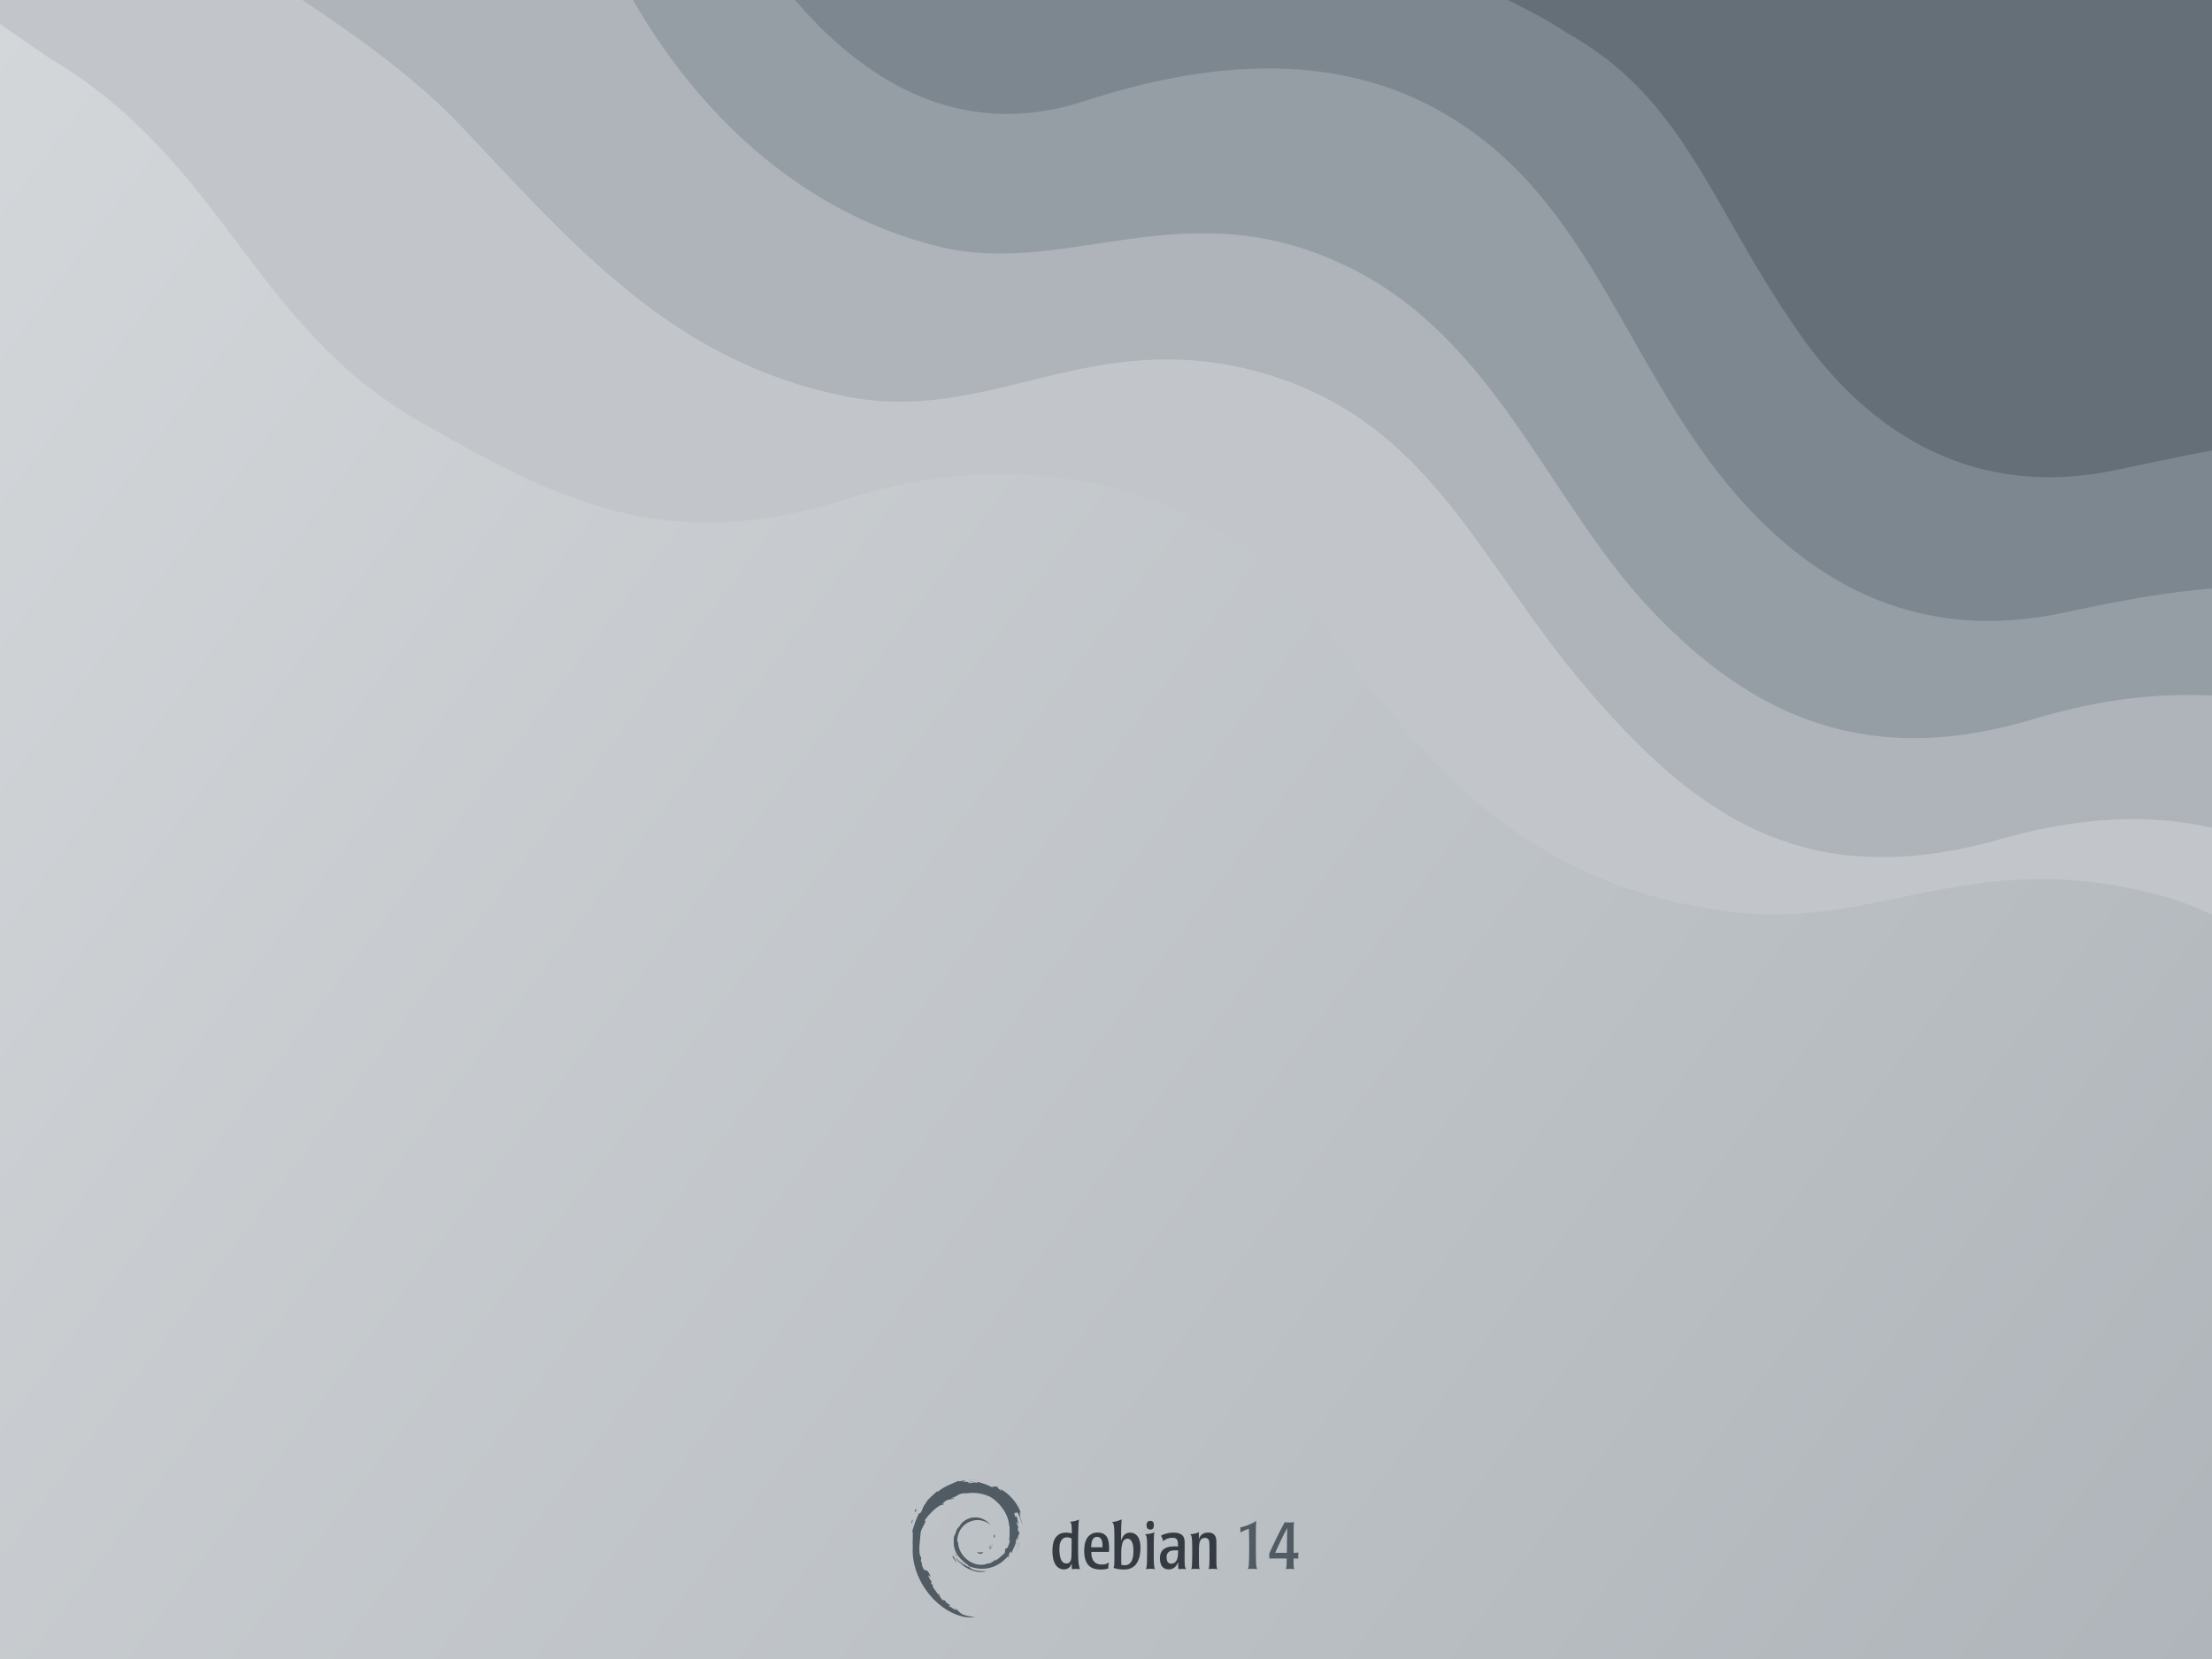
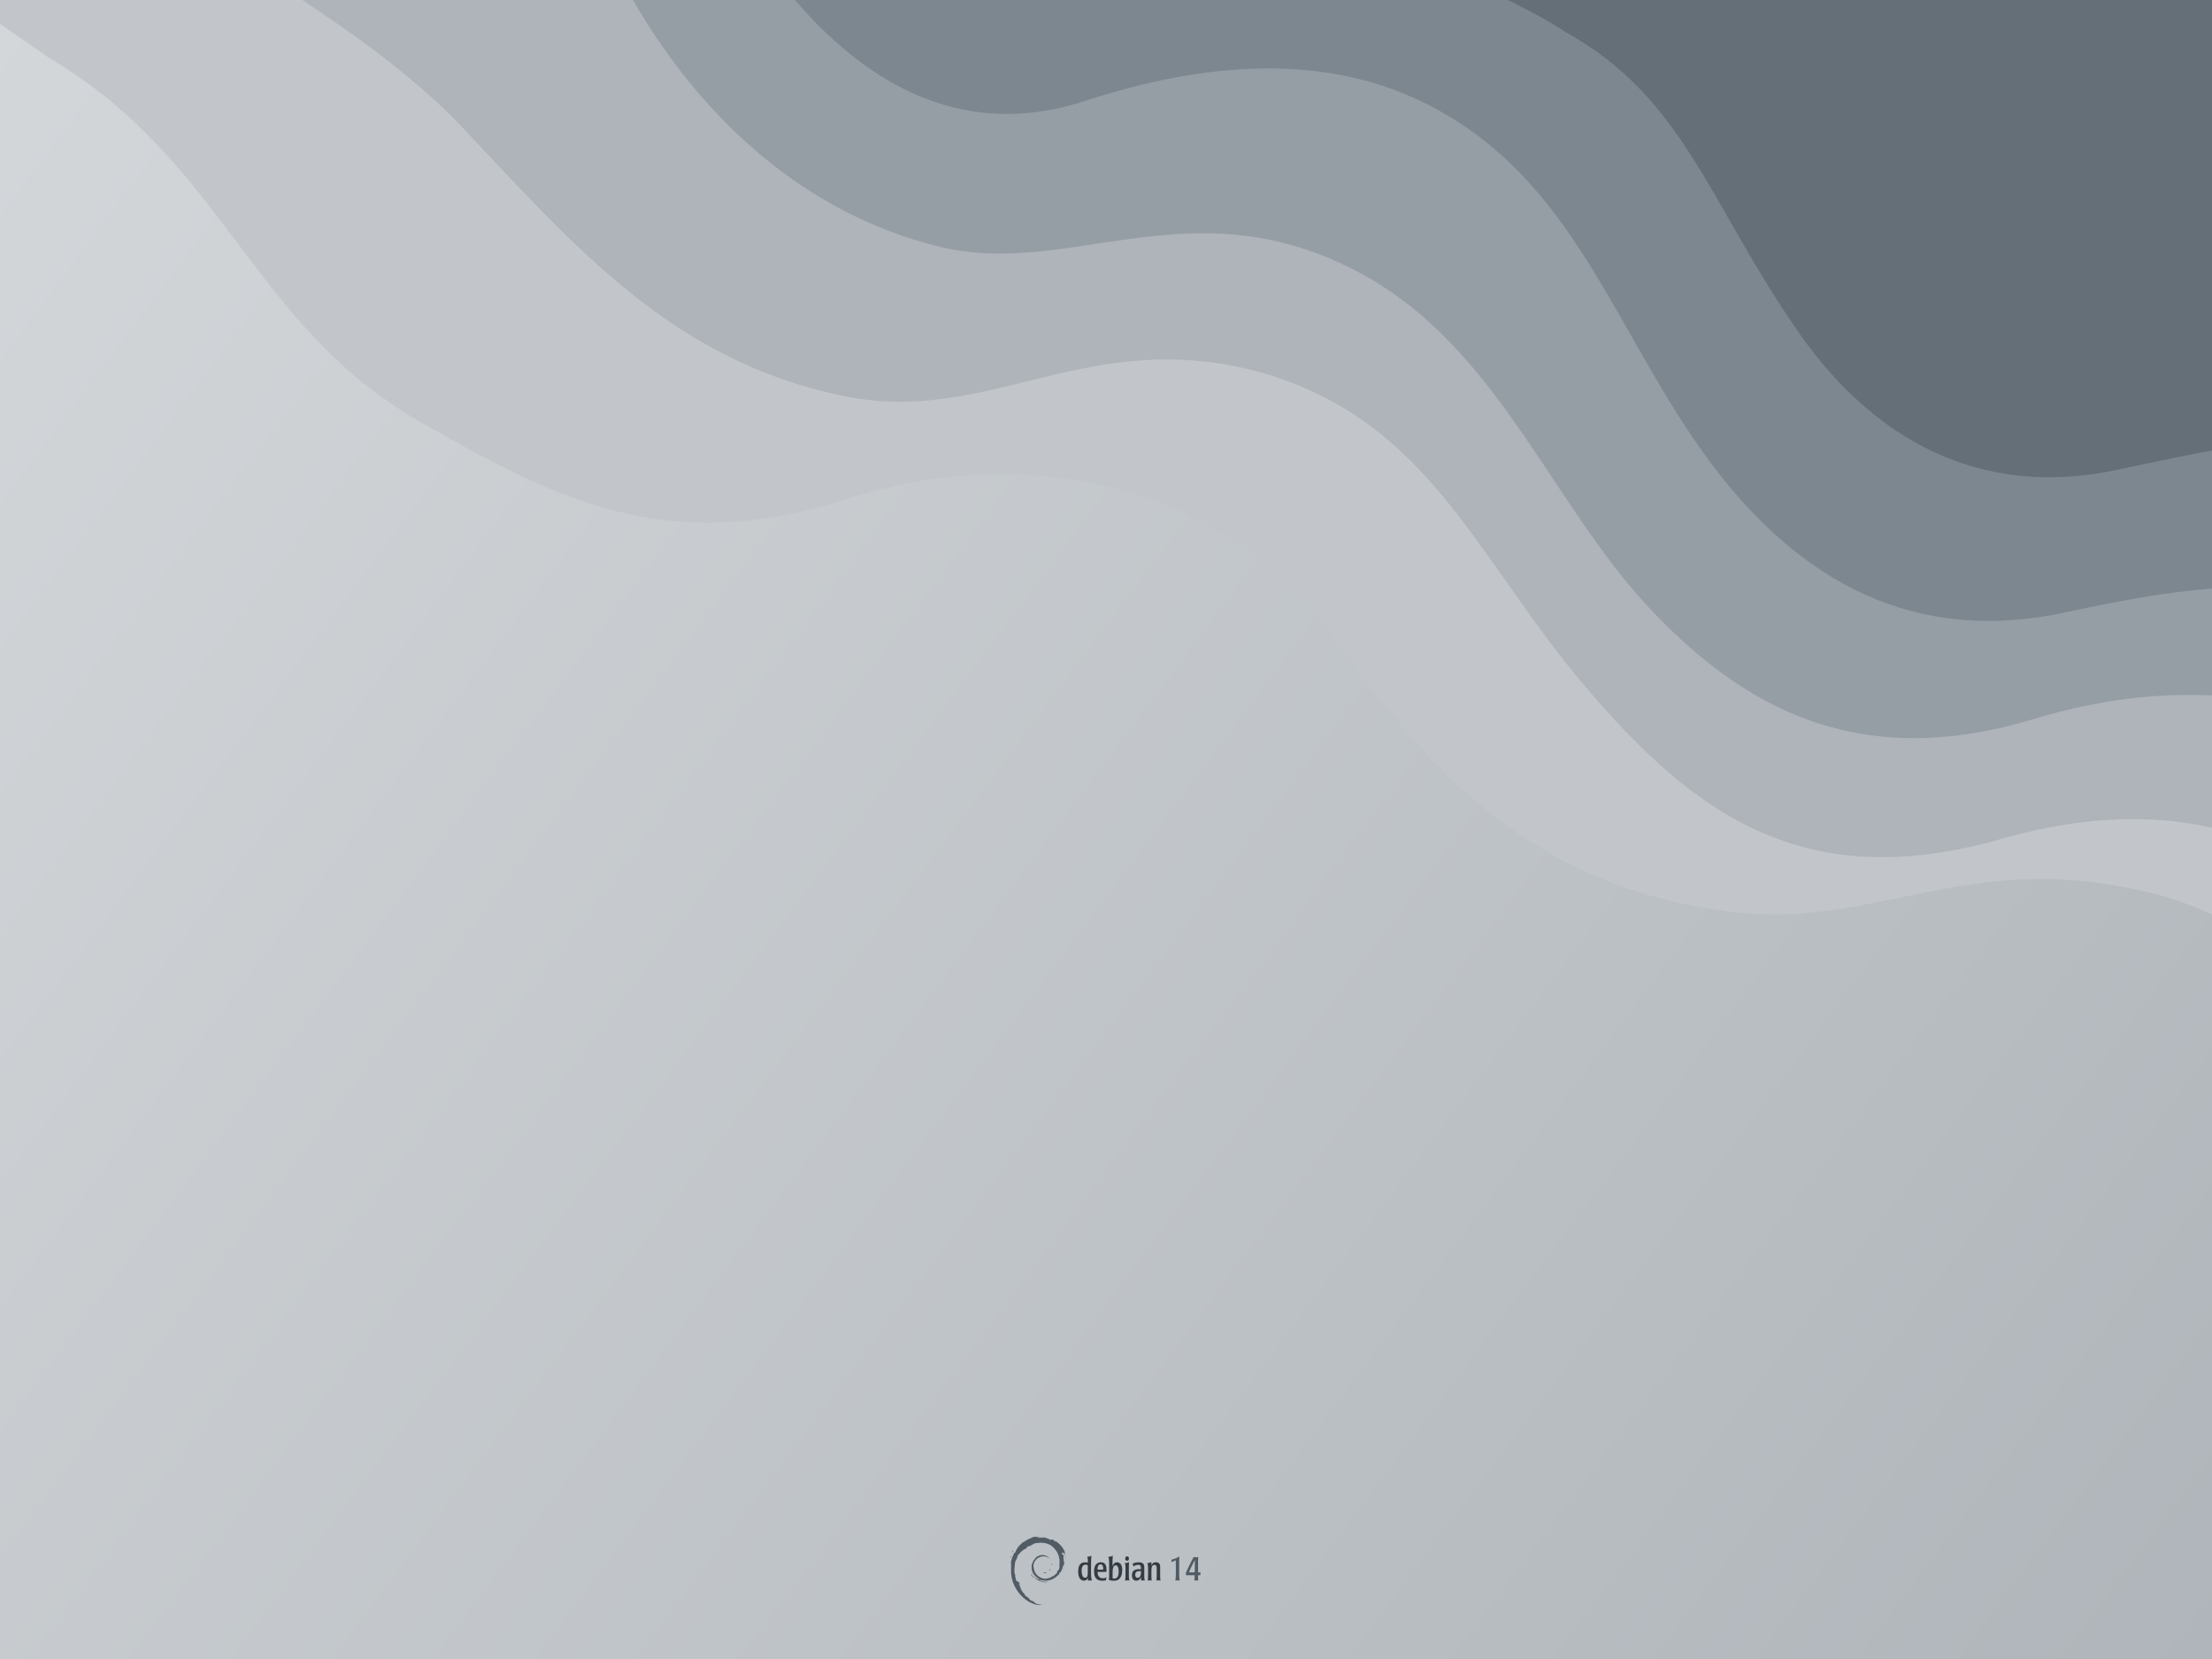
<svg xmlns="http://www.w3.org/2000/svg" width="1600" height="1200" viewBox="0 0 1600 1200" fill="none">
  <defs>
    <linearGradient id="gradient_1" gradientUnits="userSpaceOnUse" x1="0" y1="0" x2="1600" y2="1200">
      <stop offset="0" stop-color="#D4D7DA" />
      <stop offset="1" stop-color="#AFB5BA" />
    </linearGradient>
    <clipPath id="clip_path_2">
      <rect width="1600" height="1200" />
    </clipPath>
  </defs>
  <g clip-path="url(#clip_path_2)">
    <rect width="1600" height="1200" fill="url(#gradient_1)" fill-rule="evenodd" />
    <g transform="translate(-25 -0)">
      <g transform="matrix(-1 0 -0 -1 1800 895.313)">
        <path d="M0 0C75 107.813 89.062 220.313 225 250.781C356.25 281.25 421.875 220.313 529.688 236.719C679.688 257.813 750 351.563 815.625 440.625C890.625 543.75 1031.25 576.563 1162.5 534.375C1293.75 492.188 1373.44 534.375 1471.88 590.625C1593.75 660.938 1612.5 778.125 1739.06 853.125C1739.06 853.125 1800 895.313 1800 895.313C1800 895.313 0 895.313 0 895.313C0 895.313 0 0 0 0Z" fill="#C2C6CA" />
        <path d="M0 0C107.813 75 187.5 121.875 328.125 82.031C468.75 42.188 548.438 98.438 628.125 192.188C707.813 285.937 740.625 384.375 862.5 419.531C989.063 454.688 1059.38 379.688 1167.19 403.125C1289.06 428.906 1359.38 510.938 1439.06 595.312C1471.88 630.469 1514.06 660.937 1556.25 689.062C1556.25 689.062 0 689.062 0 689.062C0 689.062 0 0 0 0Z" fill="#AEB4B9" transform="translate(0 206.25)" />
        <path d="M0 0C103.125 51.562 196.875 65.625 304.688 32.812C421.875 -2.344 506.25 32.812 581.25 112.5C656.25 192.188 693.75 309.375 801.563 360.938C918.75 417.188 1003.13 351.563 1096.88 375C1190.63 398.438 1265.63 464.063 1317.19 553.125C1317.19 553.125 0 553.125 0 553.125C0 553.125 0 0 0 0Z" fill="#969EA5" transform="translate(0 342.188)" />
        <path d="M0 0C112.5 37.5 182.813 28.125 281.25 7.031C389.063 -16.406 473.438 28.125 539.063 117.188C604.688 206.25 632.813 309.375 726.563 365.625C810.938 417.188 909.375 403.125 989.063 377.344C1073.44 349.219 1143.75 384.375 1200 450C1200 450 0 450 0 450C0 450 0 0 0 0Z" fill="#7D878F" transform="translate(0 445.313)" />
        <path d="M0 12.407C98.438 40.532 164.063 21.782 243.75 5.375C342.188 -15.718 421.875 26.469 478.125 110.844C539.063 199.907 557.813 274.907 642.188 321.782C656.25 331.157 670.313 338.188 684.375 345.219C684.375 345.219 0 345.219 0 345.219C0 345.219 0 12.407 0 12.407Z" fill="#646F78" transform="translate(0 550.093)" />
      </g>
    </g>
-     <g transform="translate(659.341 1070)">
-       <g transform="translate(100.318 21.5)">
-         <path d="M1.584 30.144Q1.584 28.08 1.944 25.776Q2.304 23.472 3.36 21.528Q4.416 19.584 6.384 18.336Q8.352 17.088 11.568 17.088Q13.056 17.088 13.992 17.28Q14.928 17.472 15.6 17.712Q15.6 15.36 15.576 13.92Q15.552 12.48 15.432 11.616Q15.312 10.752 15.048 10.272Q14.784 9.792 14.304 9.264Q16.752 9.024 18.12 8.64Q19.488 8.256 20.784 7.632Q20.544 9.024 20.424 11.832Q20.304 14.64 20.232 18Q20.16 21.36 20.16 24.816Q20.16 28.272 20.16 31.008Q20.16 36.624 20.544 39.48Q20.928 42.336 21.504 43.488Q21.168 43.44 20.88 43.416C20.688 43.4 20.496 43.392 20.304 43.392Q20.016 43.344 19.68 43.344Q19.344 43.344 18.96 43.344Q17.856 43.344 17.088 43.392Q16.32 43.44 15.648 43.488L15.552 39.216Q14.928 41.376 13.512 42.528Q12.096 43.68 9.84 43.68Q9.552 43.68 8.856 43.608Q8.16 43.536 7.248 43.176Q6.336 42.816 5.328 42Q4.32 41.184 3.48 39.672Q2.64 38.16 2.112 35.856Q1.584 33.552 1.584 30.144ZM15.456 21.36Q14.928 21.072 14.184 20.784Q13.44 20.496 12.192 20.496Q10.176 20.496 9.048 21.528Q7.92 22.56 7.368 24Q6.816 25.44 6.72 26.904Q6.624 28.368 6.624 29.232Q6.624 29.76 6.672 30.912Q6.72 32.064 6.96 33.552Q7.056 34.224 7.32 35.208Q7.584 36.192 8.088 37.128Q8.592 38.064 9.456 38.736Q10.32 39.408 11.664 39.408Q12.96 39.408 13.68 38.832Q14.4 38.256 14.76 37.44Q15.12 36.624 15.216 35.76Q15.312 34.896 15.36 34.272Q15.36 33.792 15.384 32.856Q15.408 31.92 15.432 30.84Q15.456 29.76 15.456 28.632Q15.456 27.504 15.456 26.592Q15.456 25.68 15.48 25.08Q15.504 24.48 15.504 24.48L15.456 21.36ZM42.48 31.008L29.712 31.008Q29.712 31.584 29.76 32.496Q29.808 33.408 30.024 34.44Q30.24 35.472 30.696 36.48Q31.152 37.488 31.992 38.328Q32.832 39.168 34.128 39.672Q35.424 40.176 37.296 40.176Q39.456 40.176 40.584 39.696Q41.712 39.216 42.48 38.736Q42.24 39.84 42.096 40.8Q41.952 41.76 42 43.056Q41.328 43.248 40.032 43.512Q38.736 43.776 36.288 43.776Q33.552 43.776 31.368 43.032Q29.184 42.288 27.672 40.656Q26.16 39.024 25.368 36.432Q24.576 33.84 24.576 30.192Q24.576 29.616 24.624 28.416Q24.672 27.216 24.936 25.752Q25.2 24.288 25.8 22.752Q26.4 21.216 27.48 19.944Q28.56 18.672 30.24 17.856Q31.92 17.04 34.368 17.04Q37.008 17.04 38.64 18Q40.272 18.96 41.136 20.52Q42 22.08 42.288 24.072Q42.576 26.064 42.576 28.176L42.48 31.008ZM37.824 27.696Q37.872 26.4 37.776 25.08Q37.68 23.76 37.296 22.656Q36.912 21.552 36.096 20.856Q35.28 20.16 33.888 20.16Q32.592 20.16 31.776 20.784Q30.96 21.408 30.48 22.44Q30 23.472 29.808 24.84Q29.616 26.208 29.616 27.696L37.824 27.696ZM46.416 23.664Q46.416 19.776 46.392 17.184Q46.368 14.592 46.176 12.96Q45.984 11.328 45.624 10.512Q45.264 9.696 44.544 9.408Q45.312 9.36 46.08 9.24Q46.848 9.12 47.688 8.928Q48.528 8.736 49.512 8.4Q50.496 8.064 51.648 7.536Q51.504 9.168 51.408 11.424Q51.312 13.68 51.288 15.936Q51.264 18.192 51.24 20.088Q51.216 21.984 51.216 22.896Q51.504 22.176 51.912 21.168Q52.32 20.16 53.088 19.248Q53.856 18.336 55.008 17.712Q56.16 17.088 57.888 17.088Q59.616 17.088 61.152 17.952Q62.688 18.816 63.696 20.496Q64.224 21.408 64.536 22.512Q64.848 23.616 65.016 24.72Q65.184 25.824 65.232 26.808Q65.28 27.792 65.28 28.416Q65.28 30.576 64.872 33.12Q64.464 35.664 63.408 37.776Q62.304 40.032 60.84 41.256Q59.376 42.48 57.912 43.032Q56.448 43.584 55.176 43.68Q53.904 43.776 53.184 43.776Q48.912 43.776 45.84 42.576Q46.272 41.424 46.344 39.792Q46.416 38.16 46.416 35.472L46.416 23.664ZM60.192 30.24Q60.192 28.848 60.024 27.288Q59.856 25.728 59.376 24.432Q58.896 23.136 58.032 22.296Q57.168 21.456 55.824 21.456Q55.68 21.456 55.224 21.528Q54.768 21.6 54.192 21.912Q53.616 22.224 53.064 22.92Q52.512 23.616 52.128 24.912Q51.888 25.728 51.624 27.432Q51.36 29.136 51.36 32.256Q51.36 34.848 51.36 36.984Q51.36 39.12 51.456 40.416Q51.936 40.512 52.584 40.608Q53.232 40.704 53.808 40.704Q55.872 40.704 57.144 39.696Q58.416 38.688 59.088 37.152Q59.76 35.616 59.976 33.768Q60.192 31.92 60.192 30.24ZM74.928 23.184Q74.88 27.312 74.88 30.288Q74.88 33.264 74.88 35.352Q74.88 37.44 74.952 38.808Q75.024 40.176 75.12 41.04Q75.216 41.904 75.384 42.456Q75.552 43.008 75.84 43.488C75.36 43.424 74.912 43.368 74.496 43.32Q73.872 43.248 72.816 43.248Q71.664 43.248 70.8 43.32C70.224 43.368 69.664 43.424 69.12 43.488Q69.312 43.152 69.432 42.84Q69.552 42.528 69.648 42.072Q69.744 41.616 69.816 40.896Q69.888 40.176 69.936 39.024Q69.984 37.968 70.008 36.384Q70.032 34.8 70.056 32.976Q70.08 31.152 70.08 29.28Q70.08 27.408 70.056 25.752Q70.032 24.096 69.984 22.824Q69.936 21.552 69.84 20.928Q69.744 20.256 69.624 19.824Q69.504 19.392 69.336 19.128Q69.168 18.864 68.952 18.696Q68.736 18.528 68.496 18.336Q69.984 18.192 70.968 18.048Q71.952 17.904 72.72 17.736Q73.488 17.568 74.088 17.352Q74.688 17.136 75.36 16.8Q75.216 17.616 75.12 18.24Q75.024 18.864 75 19.56Q74.976 20.256 74.952 21.12Q74.928 21.984 74.928 23.184ZM74.976 11.616Q75.024 12.912 74.472 13.896Q73.92 14.88 72.336 14.88Q71.04 14.88 70.344 14.04Q69.648 13.2 69.648 11.808Q69.648 11.328 69.744 10.752Q69.84 10.176 70.152 9.672Q70.464 9.168 70.992 8.856Q71.52 8.544 72.384 8.544Q73.2 8.544 73.704 8.832Q74.208 9.12 74.496 9.552Q74.784 9.984 74.88 10.536Q74.976 11.088 74.976 11.616ZM79.344 35.808Q79.344 33.408 80.064 31.728Q80.784 30.048 82.128 29.016Q83.472 27.984 85.32 27.504Q87.168 27.024 89.472 27.024Q90.432 27.024 91.104 27.072Q91.776 27.12 92.448 27.168Q92.448 25.776 92.376 24.6Q92.304 23.424 91.944 22.584Q91.584 21.744 90.768 21.264Q89.952 20.784 88.464 20.784Q86.592 20.784 84.816 21.408Q83.04 22.032 81.648 23.28Q81.312 21.744 80.952 20.904Q80.592 20.064 80.16 19.248Q80.688 18.96 81.48 18.6Q82.272 18.24 83.376 17.904Q84.48 17.568 85.896 17.328Q87.312 17.088 89.088 17.088Q91.776 17.088 93.384 17.712Q94.992 18.336 95.856 19.344Q96.72 20.352 96.984 21.672Q97.248 22.992 97.248 24.336L97.2 34.128Q97.2 36.048 97.2 37.488Q97.2 38.928 97.296 40.32Q97.392 41.712 97.632 42.288Q97.872 42.864 98.256 43.488Q97.632 43.44 97.056 43.392Q96.48 43.344 95.856 43.344Q94.752 43.344 94.056 43.392Q93.36 43.44 92.688 43.488Q92.592 42.24 92.544 41.112Q92.496 39.984 92.544 38.4Q92.208 39.168 91.728 40.08Q91.248 40.992 90.456 41.784Q89.664 42.576 88.512 43.128Q87.36 43.68 85.728 43.68Q85.44 43.68 84.648 43.608Q83.856 43.536 82.944 43.152Q80.928 42.192 80.136 40.128Q79.344 38.064 79.344 35.808ZM90 29.904Q89.328 29.904 88.32 30.025Q87.312 30.145 86.376 30.628Q85.44 31.11 84.792 32.099Q84.144 33.088 84.144 34.776Q84.144 35.645 84.288 36.513Q84.432 37.382 84.816 38.057Q85.2 38.732 85.872 39.142Q86.544 39.552 87.648 39.552Q88.608 39.552 89.712 38.973Q90.816 38.394 91.584 36.754Q92.208 35.5 92.328 33.859Q92.448 32.219 92.544 29.904L90 29.904ZM120.192 38.736Q120.24 39.984 120.312 41.208Q120.384 42.432 120.912 43.488Q120.528 43.44 120.168 43.416C119.928 43.4 119.68 43.376 119.424 43.344Q119.04 43.296 118.512 43.272Q117.984 43.248 117.264 43.248Q116.4 43.248 115.824 43.32C115.44 43.368 115.024 43.424 114.576 43.488Q114.72 43.009 114.792 42.721Q114.864 42.434 114.96 41.812Q115.008 41.38 115.056 40.566Q115.104 39.752 115.128 38.842Q115.152 37.932 115.176 37.07Q115.2 36.208 115.2 35.728L115.2 30.556Q115.2 29.693 115.2 28.712Q115.2 27.73 115.176 26.796Q115.152 25.861 115.128 25.095Q115.104 24.328 115.056 23.897Q115.008 23.61 114.912 23.083Q114.816 22.556 114.504 22.077Q114.192 21.599 113.592 21.239Q112.992 20.88 111.936 20.88Q110.928 20.88 110.208 21.215Q109.488 21.55 109.032 22.077Q108.576 22.604 108.336 23.251Q108.096 23.897 107.952 24.52Q107.808 25.143 107.736 25.886Q107.664 26.628 107.616 27.777Q107.568 28.927 107.568 30.699Q107.568 32.471 107.568 35.106Q107.568 37.405 107.592 38.77Q107.616 40.135 107.664 40.973Q107.712 41.812 107.808 42.339Q107.904 42.865 108.096 43.488C107.68 43.424 107.216 43.376 106.704 43.344Q105.936 43.296 104.832 43.296Q103.968 43.296 103.32 43.344C102.888 43.376 102.432 43.424 101.952 43.488Q102.096 43.2 102.192 42.936Q102.288 42.673 102.36 42.289Q102.432 41.905 102.48 41.281Q102.528 40.657 102.576 39.65Q102.576 38.978 102.624 37.563Q102.672 36.148 102.696 34.325Q102.72 32.502 102.72 30.487Q102.72 28.472 102.696 26.601Q102.672 24.73 102.6 23.243Q102.528 21.756 102.432 20.989Q102.336 20.269 102.216 19.813Q102.096 19.358 101.928 19.07Q101.76 18.782 101.568 18.59Q101.376 18.398 101.184 18.206Q102.624 18.157 103.632 17.988Q104.64 17.819 105.36 17.625Q106.08 17.431 106.584 17.212Q107.088 16.994 107.52 16.752L107.52 21.84Q107.712 21.264 108.096 20.448Q108.48 19.632 109.224 18.888Q109.968 18.144 111.12 17.592Q112.272 17.04 114.096 17.04Q116.352 17.04 117.576 17.76Q118.8 18.48 119.376 19.584Q119.952 20.688 120.072 21.96Q120.192 23.232 120.192 24.288L120.192 38.736Z" fill="#343B42" />
-         <path d="M15.744 28.944Q15.744 30.72 15.744 32.136Q15.744 33.552 15.768 34.752Q15.792 35.952 15.816 36.96Q15.84 37.968 15.888 38.88Q15.936 40.032 16.008 40.752Q16.08 41.472 16.2 41.976Q16.32 42.48 16.464 42.792Q16.608 43.104 16.752 43.44Q15.792 43.344 14.856 43.32Q13.92 43.296 13.008 43.296Q11.952 43.296 11.352 43.32Q10.752 43.344 9.936 43.44Q10.128 43.008 10.248 42.6Q10.368 42.192 10.464 41.736Q10.56 41.28 10.608 40.632Q10.656 39.984 10.704 39.024Q10.752 38.304 10.776 37.464Q10.8 36.624 10.824 35.472Q10.848 34.32 10.872 32.76Q10.896 31.2 10.896 29.088L10.896 23.52Q10.848 20.832 10.824 19.224Q10.8 17.616 10.776 16.68Q10.752 15.744 10.728 15.24Q10.704 14.736 10.656 14.208Q9.072 14.832 7.536 15.504Q6 16.176 4.464 16.992Q4.512 16.608 4.536 16.224Q4.56 15.84 4.608 15.456Q4.608 14.784 4.56 14.328Q4.512 13.872 4.464 13.344Q5.376 13.152 6.744 12.768Q8.112 12.384 9.672 11.808Q11.232 11.232 12.888 10.416Q14.544 9.6 15.984 8.592Q15.888 9.984 15.864 11.232Q15.84 12.48 15.792 14.016Q15.744 15.552 15.744 17.52Q15.744 19.488 15.744 22.272L15.744 28.944ZM43.056 31.728Q43.92 31.728 44.808 31.666Q45.696 31.604 46.512 31.44Q46.368 32.88 46.368 33.936Q46.368 34.608 46.392 34.992Q46.416 35.376 46.512 35.904Q45.504 35.808 44.736 35.808Q43.968 35.808 43.008 35.808L43.008 40.512Q43.008 41.328 43.152 42.12Q43.296 42.912 43.68 43.488C43.2 43.424 42.728 43.376 42.264 43.344Q41.568 43.296 40.368 43.296Q39.36 43.296 38.688 43.344C38.24 43.376 37.792 43.424 37.344 43.488Q37.872 42.336 37.968 40.536Q38.064 38.736 38.064 35.808L25.44 35.808L25.44 32.208Q25.872 31.2 26.688 29.448Q27.504 27.696 28.512 25.56Q29.52 23.424 30.648 21.096Q31.776 18.768 32.88 16.608Q33.984 14.448 34.968 12.6Q35.952 10.752 36.624 9.552Q37.008 9.6 37.368 9.624Q37.728 9.648 38.16 9.696Q38.64 9.696 39.216 9.72Q39.792 9.744 40.512 9.744Q41.568 9.744 42.144 9.696Q42.72 9.648 43.44 9.552Q43.296 10.223 43.176 11.013Q43.056 11.803 43.056 13.384L43.056 31.728ZM38.16 31.68Q38.208 27.228 38.256 24.451Q38.304 21.675 38.328 19.927Q38.352 18.18 38.376 17.175Q38.4 16.169 38.4 15.355L38.4 13.776Q37.44 15.499 36.12 18.084Q34.8 20.669 33.552 23.326Q32.304 25.983 31.248 28.257Q30.192 30.531 29.76 31.68L38.16 31.68Z" fill="#505B64" transform="translate(133 0)" />
+     <g transform="translate(730.921 1111)">
+       <g transform="translate(48.159 10.5)">
+         <path d="M0.792 15.072Q0.792 14.04 0.972 12.888Q1.152 11.736 1.68 10.764Q2.208 9.792 3.192 9.168Q4.176 8.544 5.784 8.544Q6.528 8.544 6.996 8.64Q7.464 8.736 7.8 8.856Q7.8 7.68 7.788 6.96Q7.776 6.24 7.716 5.808Q7.656 5.376 7.524 5.136Q7.392 4.896 7.152 4.632Q8.376 4.512 9.06 4.32Q9.744 4.128 10.392 3.816Q10.272 4.512 10.212 5.916Q10.152 7.32 10.116 9Q10.08 10.68 10.08 12.408Q10.08 14.136 10.08 15.504Q10.08 18.312 10.272 19.74Q10.464 21.168 10.752 21.744Q10.584 21.72 10.44 21.708C10.344 21.7 10.248 21.696 10.152 21.696Q10.008 21.672 9.84 21.672Q9.672 21.672 9.48 21.672Q8.928 21.672 8.544 21.696Q8.16 21.72 7.824 21.744L7.776 19.608Q7.464 20.688 6.756 21.264Q6.048 21.84 4.92 21.84Q4.776 21.84 4.428 21.804Q4.08 21.768 3.624 21.588Q3.168 21.408 2.664 21Q2.16 20.592 1.74 19.836Q1.32 19.08 1.056 17.928Q0.792 16.776 0.792 15.072ZM7.728 10.68Q7.464 10.536 7.092 10.392Q6.72 10.248 6.096 10.248Q5.088 10.248 4.524 10.764Q3.96 11.28 3.684 12Q3.408 12.72 3.36 13.452Q3.312 14.184 3.312 14.616Q3.312 14.88 3.336 15.456Q3.36 16.032 3.48 16.776Q3.528 17.112 3.66 17.604Q3.792 18.096 4.044 18.564Q4.296 19.032 4.728 19.368Q5.16 19.704 5.832 19.704Q6.48 19.704 6.84 19.416Q7.2 19.128 7.38 18.72Q7.56 18.312 7.608 17.88Q7.656 17.448 7.68 17.136Q7.68 16.896 7.692 16.428Q7.704 15.96 7.716 15.42Q7.728 14.88 7.728 14.316Q7.728 13.752 7.728 13.296Q7.728 12.84 7.74 12.54Q7.752 12.24 7.752 12.24L7.728 10.68ZM21.24 15.504L14.856 15.504Q14.856 15.792 14.88 16.248Q14.904 16.704 15.012 17.22Q15.12 17.736 15.348 18.24Q15.576 18.744 15.996 19.164Q16.416 19.584 17.064 19.836Q17.712 20.088 18.648 20.088Q19.728 20.088 20.292 19.848Q20.856 19.608 21.24 19.368Q21.12 19.92 21.048 20.4Q20.976 20.88 21 21.528Q20.664 21.624 20.016 21.756Q19.368 21.888 18.144 21.888Q16.776 21.888 15.684 21.516Q14.592 21.144 13.836 20.328Q13.08 19.512 12.684 18.216Q12.288 16.92 12.288 15.096Q12.288 14.808 12.312 14.208Q12.336 13.608 12.468 12.876Q12.6 12.144 12.9 11.376Q13.2 10.608 13.74 9.972Q14.28 9.336 15.12 8.928Q15.96 8.52 17.184 8.52Q18.504 8.52 19.32 9Q20.136 9.48 20.568 10.26Q21 11.04 21.144 12.036Q21.288 13.032 21.288 14.088L21.24 15.504ZM18.912 13.848Q18.936 13.2 18.888 12.54Q18.84 11.88 18.648 11.328Q18.456 10.776 18.048 10.428Q17.64 10.08 16.944 10.08Q16.296 10.08 15.888 10.392Q15.48 10.704 15.24 11.22Q15 11.736 14.904 12.42Q14.808 13.104 14.808 13.848L18.912 13.848ZM23.208 11.832Q23.208 9.888 23.196 8.592Q23.184 7.296 23.088 6.48Q22.992 5.664 22.812 5.256Q22.632 4.848 22.272 4.704Q22.656 4.68 23.04 4.62Q23.424 4.56 23.844 4.464Q24.264 4.368 24.756 4.2Q25.248 4.032 25.824 3.768Q25.752 4.584 25.704 5.712Q25.656 6.84 25.644 7.968Q25.632 9.096 25.62 10.044Q25.608 10.992 25.608 11.448Q25.752 11.088 25.956 10.584Q26.16 10.08 26.544 9.624Q26.928 9.168 27.504 8.856Q28.08 8.544 28.944 8.544Q29.808 8.544 30.576 8.976Q31.344 9.408 31.848 10.248Q32.112 10.704 32.268 11.256Q32.424 11.808 32.508 12.36Q32.592 12.912 32.616 13.404Q32.64 13.896 32.64 14.208Q32.64 15.288 32.436 16.56Q32.232 17.832 31.704 18.888Q31.152 20.016 30.42 20.628Q29.688 21.24 28.956 21.516Q28.224 21.792 27.588 21.84Q26.952 21.888 26.592 21.888Q24.456 21.888 22.92 21.288Q23.136 20.712 23.172 19.896Q23.208 19.08 23.208 17.736L23.208 11.832ZM30.096 15.12Q30.096 14.424 30.012 13.644Q29.928 12.864 29.688 12.216Q29.448 11.568 29.016 11.148Q28.584 10.728 27.912 10.728Q27.84 10.728 27.612 10.764Q27.384 10.8 27.096 10.956Q26.808 11.112 26.532 11.46Q26.256 11.808 26.064 12.456Q25.944 12.864 25.812 13.716Q25.68 14.568 25.68 16.128Q25.68 17.424 25.68 18.492Q25.68 19.56 25.728 20.208Q25.968 20.256 26.292 20.304Q26.616 20.352 26.904 20.352Q27.936 20.352 28.572 19.848Q29.208 19.344 29.544 18.576Q29.88 17.808 29.988 16.884Q30.096 15.96 30.096 15.12ZM37.464 11.592Q37.44 13.656 37.44 15.144Q37.44 16.632 37.44 17.676Q37.44 18.72 37.476 19.404Q37.512 20.088 37.56 20.52Q37.608 20.952 37.692 21.228Q37.776 21.504 37.92 21.744C37.68 21.712 37.456 21.684 37.248 21.66Q36.936 21.624 36.408 21.624Q35.832 21.624 35.4 21.66C35.112 21.684 34.832 21.712 34.56 21.744Q34.656 21.576 34.716 21.42Q34.776 21.264 34.824 21.036Q34.872 20.808 34.908 20.448Q34.944 20.088 34.968 19.512Q34.992 18.984 35.004 18.192Q35.016 17.4 35.028 16.488Q35.04 15.576 35.04 14.64Q35.04 13.704 35.028 12.876Q35.016 12.048 34.992 11.412Q34.968 10.776 34.92 10.464Q34.872 10.128 34.812 9.912Q34.752 9.696 34.668 9.564Q34.584 9.432 34.476 9.348Q34.368 9.264 34.248 9.168Q34.992 9.096 35.484 9.024Q35.976 8.952 36.36 8.868Q36.744 8.784 37.044 8.676Q37.344 8.568 37.68 8.4Q37.608 8.808 37.56 9.12Q37.512 9.432 37.5 9.78Q37.488 10.128 37.476 10.56Q37.464 10.992 37.464 11.592ZM37.488 5.808Q37.512 6.456 37.236 6.948Q36.96 7.44 36.168 7.44Q35.52 7.44 35.172 7.02Q34.824 6.6 34.824 5.904Q34.824 5.664 34.872 5.376Q34.92 5.088 35.076 4.836Q35.232 4.584 35.496 4.428Q35.76 4.272 36.192 4.272Q36.6 4.272 36.852 4.416Q37.104 4.56 37.248 4.776Q37.392 4.992 37.44 5.268Q37.488 5.544 37.488 5.808ZM39.672 17.904Q39.672 16.704 40.032 15.864Q40.392 15.024 41.064 14.508Q41.736 13.992 42.66 13.752Q43.584 13.512 44.736 13.512Q45.216 13.512 45.552 13.536Q45.888 13.56 46.224 13.584Q46.224 12.888 46.188 12.3Q46.152 11.712 45.972 11.292Q45.792 10.872 45.384 10.632Q44.976 10.392 44.232 10.392Q43.296 10.392 42.408 10.704Q41.52 11.016 40.824 11.64Q40.656 10.872 40.476 10.452Q40.296 10.032 40.08 9.624Q40.344 9.48 40.74 9.3Q41.136 9.12 41.688 8.952Q42.24 8.784 42.948 8.664Q43.656 8.544 44.544 8.544Q45.888 8.544 46.692 8.856Q47.496 9.168 47.928 9.672Q48.36 10.176 48.492 10.836Q48.624 11.496 48.624 12.168L48.6 17.064Q48.6 18.024 48.6 18.744Q48.6 19.464 48.648 20.16Q48.696 20.856 48.816 21.144Q48.936 21.432 49.128 21.744Q48.816 21.72 48.528 21.696Q48.24 21.672 47.928 21.672Q47.376 21.672 47.028 21.696Q46.68 21.72 46.344 21.744Q46.296 21.12 46.272 20.556Q46.248 19.992 46.272 19.2Q46.104 19.584 45.864 20.04Q45.624 20.496 45.228 20.892Q44.832 21.288 44.256 21.564Q43.68 21.84 42.864 21.84Q42.72 21.84 42.324 21.804Q41.928 21.768 41.472 21.576Q40.464 21.096 40.068 20.064Q39.672 19.032 39.672 17.904ZM45 14.952Q44.664 14.952 44.16 15.012Q43.656 15.073 43.188 15.314Q42.72 15.555 42.396 16.049Q42.072 16.544 42.072 17.388Q42.072 17.822 42.144 18.256Q42.216 18.691 42.408 19.028Q42.6 19.366 42.936 19.571Q43.272 19.776 43.824 19.776Q44.304 19.776 44.856 19.486Q45.408 19.197 45.792 18.377Q46.104 17.75 46.164 16.93Q46.224 16.11 46.272 14.952L45 14.952ZM60.096 19.368Q60.12 19.992 60.156 20.604Q60.192 21.216 60.456 21.744Q60.264 21.72 60.084 21.708C59.964 21.7 59.84 21.688 59.712 21.672Q59.52 21.648 59.256 21.636Q58.992 21.624 58.632 21.624Q58.2 21.624 57.912 21.66C57.72 21.684 57.512 21.712 57.288 21.744Q57.36 21.504 57.396 21.361Q57.432 21.217 57.48 20.906Q57.504 20.69 57.528 20.283Q57.552 19.876 57.564 19.421Q57.576 18.966 57.588 18.535Q57.6 18.104 57.6 17.864L57.6 15.278Q57.6 14.847 57.6 14.356Q57.6 13.865 57.588 13.398Q57.576 12.931 57.564 12.547Q57.552 12.164 57.528 11.949Q57.504 11.805 57.456 11.542Q57.408 11.278 57.252 11.039Q57.096 10.799 56.796 10.62Q56.496 10.44 55.968 10.44Q55.464 10.44 55.104 10.608Q54.744 10.775 54.516 11.039Q54.288 11.302 54.168 11.625Q54.048 11.949 53.976 12.26Q53.904 12.572 53.868 12.943Q53.832 13.314 53.808 13.889Q53.784 14.463 53.784 15.35Q53.784 16.236 53.784 17.553Q53.784 18.702 53.796 19.385Q53.808 20.067 53.832 20.487Q53.856 20.906 53.904 21.169Q53.952 21.433 54.048 21.744C53.84 21.712 53.608 21.688 53.352 21.672Q52.968 21.648 52.416 21.648Q51.984 21.648 51.66 21.672C51.444 21.688 51.216 21.712 50.976 21.744Q51.048 21.6 51.096 21.468Q51.144 21.336 51.18 21.144Q51.216 20.952 51.24 20.641Q51.264 20.329 51.288 19.825Q51.288 19.489 51.312 18.782Q51.336 18.074 51.348 17.163Q51.36 16.251 51.36 15.244Q51.36 14.236 51.348 13.301Q51.336 12.365 51.3 11.622Q51.264 10.878 51.216 10.494Q51.168 10.134 51.108 9.907Q51.048 9.679 50.964 9.535Q50.88 9.391 50.784 9.295Q50.688 9.199 50.592 9.103Q51.312 9.079 51.816 8.994Q52.32 8.909 52.68 8.812Q53.04 8.715 53.292 8.606Q53.544 8.497 53.76 8.376L53.76 10.92Q53.856 10.632 54.048 10.224Q54.24 9.816 54.612 9.444Q54.984 9.072 55.56 8.796Q56.136 8.52 57.048 8.52Q58.176 8.52 58.788 8.88Q59.4 9.24 59.688 9.792Q59.976 10.344 60.036 10.98Q60.096 11.616 60.096 12.144L60.096 19.368Z" fill="#343B42" />
+         <path d="M7.872 14.472Q7.872 15.36 7.872 16.068Q7.872 16.776 7.884 17.376Q7.896 17.976 7.908 18.48Q7.92 18.984 7.944 19.44Q7.968 20.016 8.004 20.376Q8.04 20.736 8.1 20.988Q8.16 21.24 8.232 21.396Q8.304 21.552 8.376 21.72Q7.896 21.672 7.428 21.66Q6.96 21.648 6.504 21.648Q5.976 21.648 5.676 21.66Q5.376 21.672 4.968 21.72Q5.064 21.504 5.124 21.3Q5.184 21.096 5.232 20.868Q5.28 20.64 5.304 20.316Q5.328 19.992 5.352 19.512Q5.376 19.152 5.388 18.732Q5.4 18.312 5.412 17.736Q5.424 17.16 5.436 16.38Q5.448 15.6 5.448 14.544L5.448 11.76Q5.424 10.416 5.412 9.612Q5.4 8.808 5.388 8.34Q5.376 7.872 5.364 7.62Q5.352 7.368 5.328 7.104Q4.536 7.416 3.768 7.752Q3 8.088 2.232 8.496Q2.256 8.304 2.268 8.112Q2.28 7.92 2.304 7.728Q2.304 7.392 2.28 7.164Q2.256 6.936 2.232 6.672Q2.688 6.576 3.372 6.384Q4.056 6.192 4.836 5.904Q5.616 5.616 6.444 5.208Q7.272 4.8 7.992 4.296Q7.944 4.992 7.932 5.616Q7.92 6.24 7.896 7.008Q7.872 7.776 7.872 8.76Q7.872 9.744 7.872 11.136L7.872 14.472ZM21.528 15.864Q21.96 15.864 22.404 15.833Q22.848 15.802 23.256 15.72Q23.184 16.44 23.184 16.968Q23.184 17.304 23.196 17.496Q23.208 17.688 23.256 17.952Q22.752 17.904 22.368 17.904Q21.984 17.904 21.504 17.904L21.504 20.256Q21.504 20.664 21.576 21.06Q21.648 21.456 21.84 21.744C21.6 21.712 21.364 21.688 21.132 21.672Q20.784 21.648 20.184 21.648Q19.68 21.648 19.344 21.672C19.12 21.688 18.896 21.712 18.672 21.744Q18.936 21.168 18.984 20.268Q19.032 19.368 19.032 17.904L12.72 17.904L12.72 16.104Q12.936 15.6 13.344 14.724Q13.752 13.848 14.256 12.78Q14.76 11.712 15.324 10.548Q15.888 9.384 16.44 8.304Q16.992 7.224 17.484 6.3Q17.976 5.376 18.312 4.776Q18.504 4.8 18.684 4.812Q18.864 4.824 19.08 4.848Q19.32 4.848 19.608 4.86Q19.896 4.872 20.256 4.872Q20.784 4.872 21.072 4.848Q21.36 4.824 21.72 4.776Q21.648 5.111 21.588 5.506Q21.528 5.902 21.528 6.692L21.528 15.864ZM19.08 15.84Q19.104 13.614 19.128 12.226Q19.152 10.838 19.164 9.964Q19.176 9.09 19.188 8.587Q19.2 8.085 19.2 7.678L19.2 6.888Q18.72 7.75 18.06 9.042Q17.4 10.335 16.776 11.663Q16.152 12.992 15.624 14.129Q15.096 15.265 14.88 15.84L19.08 15.84Z" fill="#505B64" transform="translate(66 0)" />
      </g>
      <g>
-         <path d="M6.266 51.542C4.616 51.559 6.599 52.392 8.765 52.725C9.354 52.258 9.893 51.792 10.382 51.325C9.032 51.658 7.649 51.658 6.282 51.542C6.282 51.542 6.266 51.542 6.266 51.542ZM15.164 49.325C16.157 48.034 16.831 46.527 17.13 44.926C16.897 46.026 16.297 46.975 15.747 47.975C12.648 49.925 15.464 46.809 15.747 45.642C12.415 49.825 15.281 48.142 15.164 49.325C15.164 49.325 15.164 49.325 15.164 49.325ZM18.447 40.776C18.647 37.794 17.864 38.744 17.597 39.877C17.914 40.043 18.147 41.993 18.447 40.776C18.447 40.776 18.447 40.776 18.447 40.776ZM0 0C0.883 0.167 1.9 0.283 1.766 0.5C2.733 0.283 2.933 0.083 0 0C0 0 0 0 0 0ZM1.766 0.5C1.766 0.5 1.133 0.633 1.133 0.633L1.716 0.583C1.716 0.583 1.766 0.5 1.766 0.5Z" fill="#505B64" transform="translate(41.724 1.283)" />
-         <path d="M70.488 42.476C70.588 45.159 69.705 46.476 68.905 48.758C68.905 48.758 67.472 49.475 67.472 49.475C66.306 51.758 67.589 50.925 66.755 52.724C64.922 54.358 61.206 57.824 60.007 58.14C59.14 58.124 60.607 57.107 60.79 56.724C58.34 58.39 58.824 59.24 55.074 60.257C55.074 60.257 54.974 60.023 54.974 60.023C45.742 64.356 32.911 55.757 33.078 44.009C32.978 44.742 32.794 44.559 32.578 44.859C32.111 38.827 35.377 32.745 40.893 30.262C46.013 27.686 52.186 28.491 56.474 32.295C53.785 28.762 49.564 26.735 45.126 26.846C40.21 26.929 35.627 30.045 34.094 33.428C31.595 34.994 31.295 39.51 30.212 40.343C28.729 51.175 32.978 55.841 40.143 61.34C41.276 62.09 40.477 62.206 40.627 62.789C38.192 61.631 36.025 59.979 34.261 57.94C35.211 59.34 36.244 60.69 37.56 61.773C35.327 60.99 32.311 56.307 31.445 56.107C35.311 63.056 47.159 68.289 53.358 65.689C50.492 65.806 46.859 65.756 43.626 64.556C42.26 63.856 40.427 62.423 40.76 62.156C49.225 65.322 57.957 64.539 65.289 58.674C67.156 57.224 69.189 54.758 69.788 54.724C68.888 56.057 69.922 55.357 69.255 56.541C71.105 53.541 68.439 55.324 71.171 51.375C71.171 51.375 72.171 52.758 72.171 52.758C71.805 50.258 75.254 47.259 74.904 43.309C75.704 42.11 75.787 44.609 74.954 47.375C76.121 44.309 75.254 43.809 75.554 41.276C75.887 42.126 76.304 43.043 76.537 43.943C75.771 40.977 77.304 38.944 77.704 37.227C77.32 37.06 76.521 38.527 76.337 35.028C76.354 33.511 76.754 34.228 76.904 33.861C76.621 33.694 75.837 32.528 75.354 30.278C75.687 29.762 76.271 31.645 76.754 31.728C76.437 29.945 75.921 28.595 75.904 27.229C74.521 24.346 75.404 27.612 74.304 25.996C72.838 21.43 75.521 24.929 75.687 22.863C77.904 26.062 79.187 31.045 79.753 33.111C79.297 30.622 78.617 28.179 77.72 25.812C78.387 26.096 76.637 20.647 78.604 24.246C76.504 16.547 69.638 9.348 63.323 5.982C64.106 6.682 65.073 7.565 64.722 7.715C61.59 5.832 62.14 5.699 61.69 4.899C59.123 3.866 58.957 4.982 57.274 4.899C52.441 2.35 51.525 2.616 47.075 1.016C47.075 1.016 47.275 1.966 47.275 1.966C44.093 0.9 43.559 2.366 40.11 1.966C39.893 1.8 41.21 1.366 42.293 1.216C39.21 1.616 39.36 0.6 36.327 1.333C37.077 0.8 37.86 0.45 38.66 0C36.144 0.167 32.645 1.483 33.728 0.283C29.612 2.116 22.313 4.683 18.23 8.532C18.23 8.532 18.097 7.665 18.097 7.665C16.214 9.915 9.915 14.398 9.415 17.314C9.415 17.314 8.915 17.43 8.915 17.43C7.932 19.097 7.299 20.963 6.532 22.663C5.249 24.829 4.649 23.496 4.833 23.829C2.333 28.928 1.083 33.211 0 36.711C0.767 37.877 0.017 43.626 0.317 48.242C-0.95 71.005 16.297 93.118 35.144 98.234C37.91 99.234 42.01 99.183 45.509 99.284C41.393 98.117 40.843 98.65 36.844 97.251C33.944 95.901 33.311 94.334 31.262 92.551C31.262 92.551 32.061 93.984 32.061 93.984C28.045 92.568 29.728 92.235 26.446 91.185C26.446 91.185 27.312 90.052 27.312 90.052C26.012 89.952 23.863 87.852 23.279 86.702C23.279 86.702 21.846 86.752 21.846 86.752C20.13 84.636 19.213 83.103 19.28 81.92C19.28 81.92 18.83 82.753 18.83 82.753C18.297 81.853 12.515 74.821 15.514 76.454C14.964 75.954 14.214 75.621 13.414 74.171C13.414 74.171 14.031 73.471 14.031 73.471C12.581 71.605 11.365 69.222 11.465 68.439C12.231 69.472 12.764 69.672 13.298 69.838C9.632 60.79 9.448 69.338 6.682 60.623C6.682 60.623 7.265 60.59 7.265 60.59C6.816 59.923 6.549 59.173 6.182 58.457C6.182 58.457 6.432 55.924 6.432 55.924C3.816 52.891 5.699 43.01 6.082 37.594C6.349 35.394 8.265 33.044 9.748 29.362C9.748 29.362 8.849 29.212 8.849 29.212C10.548 26.229 18.614 17.247 22.346 17.714C24.146 15.431 21.98 17.697 21.63 17.131C25.596 12.998 26.846 14.198 29.512 13.448C32.395 11.731 27.029 14.114 28.412 12.798C33.411 11.515 31.945 9.898 38.46 9.248C39.127 9.648 36.861 9.848 36.294 10.365C40.46 8.332 49.458 8.799 55.291 11.498C62.073 14.664 69.705 24.029 70.005 32.861C70.005 32.861 70.338 32.944 70.338 32.944C70.172 36.444 70.888 40.51 69.655 44.226C69.655 44.226 70.488 42.476 70.488 42.476Z" fill="#505B64" transform="translate(0.565 0.717)" />
-         <path d="M29.677 56.257C30.776 57.74 31.643 59.34 33.026 60.49C32.026 58.54 31.276 57.74 29.91 55.091C29.91 55.091 29.91 55.091 29.91 55.091C29.91 55.091 29.677 56.257 29.677 56.257ZM32.493 54.991C31.909 54.358 31.576 53.591 31.193 52.825C31.559 54.158 32.309 55.324 32.992 56.491C32.992 56.491 32.493 54.991 32.493 54.991ZM77.802 45.709C77.352 48.875 76.385 52.008 74.902 54.924C76.526 51.861 77.587 48.531 78.035 45.092C78.035 45.092 78.035 45.092 78.035 45.092C78.035 45.092 77.802 45.709 77.802 45.709ZM42.041 0.5C43.157 0.083 44.791 0.267 45.99 0C44.441 0.133 42.891 0.2 41.374 0.4C41.374 0.4 42.041 0.5 42.041 0.5ZM2.714 21.413C2.981 23.796 0.915 24.729 3.181 23.146C4.381 20.43 2.698 22.396 2.714 21.413C2.714 21.413 2.714 21.413 2.714 21.413ZM0.065 32.461C0.598 30.878 0.681 29.912 0.898 28.995C-0.552 30.828 0.231 31.211 0.065 32.461C0.065 32.461 0.065 32.461 0.065 32.461Z" fill="#505B64" />
+         <path d="M3.133 25.771C2.308 25.779 3.299 26.196 4.383 26.363C4.677 26.129 4.946 25.896 5.191 25.663C4.516 25.829 3.824 25.829 3.141 25.771C3.141 25.771 3.133 25.771 3.133 25.771ZM7.582 24.663C8.079 24.017 8.415 23.263 8.565 22.463C8.449 23.013 8.149 23.488 7.874 23.988C6.324 24.962 7.732 23.404 7.874 22.821C6.207 24.913 7.64 24.071 7.582 24.663C7.582 24.663 7.582 24.663 7.582 24.663ZM9.223 20.388C9.323 18.897 8.932 19.372 8.799 19.938C8.957 20.022 9.073 20.997 9.223 20.388C9.223 20.388 9.223 20.388 9.223 20.388ZM0 0C0.442 0.083 0.95 0.142 0.883 0.25C1.366 0.142 1.466 0.042 0 0C0 0 0 0 0 0ZM0.883 0.25C0.883 0.25 0.567 0.317 0.567 0.317L0.858 0.292C0.858 0.292 0.883 0.25 0.883 0.25Z" fill="#505B64" transform="translate(20.862 0.642)" />
+         <path d="M35.244 21.238C35.294 22.58 34.852 23.238 34.453 24.379C34.453 24.379 33.736 24.738 33.736 24.738C33.153 25.879 33.794 25.462 33.378 26.362C32.461 27.179 30.603 28.912 30.003 29.07C29.57 29.062 30.303 28.554 30.395 28.362C29.17 29.195 29.412 29.62 27.537 30.128C27.537 30.128 27.487 30.012 27.487 30.012C22.871 32.178 16.456 27.879 16.539 22.005C16.489 22.371 16.397 22.28 16.289 22.43C16.056 19.413 17.689 16.372 20.447 15.131C23.007 13.843 26.093 14.245 28.237 16.147C26.892 14.381 24.782 13.368 22.563 13.423C20.105 13.464 17.814 15.023 17.047 16.714C15.797 17.497 15.647 19.755 15.106 20.172C14.364 25.587 16.489 27.92 20.072 30.67C20.638 31.045 20.238 31.103 20.313 31.395C19.096 30.815 18.012 29.99 17.131 28.97C17.605 29.67 18.122 30.345 18.78 30.887C17.664 30.495 16.156 28.154 15.722 28.054C17.655 31.528 23.579 34.144 26.679 32.844C25.246 32.903 23.429 32.878 21.813 32.278C21.13 31.928 20.213 31.212 20.38 31.078C24.613 32.661 28.979 32.27 32.645 29.337C33.578 28.612 34.594 27.379 34.894 27.362C34.444 28.029 34.961 27.679 34.628 28.27C35.552 26.77 34.219 27.662 35.586 25.687C35.586 25.687 36.086 26.379 36.086 26.379C35.902 25.129 37.627 23.629 37.452 21.655C37.852 21.055 37.894 22.305 37.477 23.688C38.06 22.155 37.627 21.905 37.777 20.638C37.944 21.063 38.152 21.521 38.269 21.971C37.885 20.488 38.652 19.472 38.852 18.614C38.66 18.53 38.26 19.264 38.169 17.514C38.177 16.756 38.377 17.114 38.452 16.93C38.31 16.847 37.919 16.264 37.677 15.139C37.844 14.881 38.135 15.822 38.377 15.864C38.219 14.973 37.96 14.298 37.952 13.614C37.261 12.173 37.702 13.806 37.152 12.998C36.419 10.715 37.76 12.465 37.844 11.431C38.952 13.031 39.593 15.522 39.877 16.556C39.648 15.311 39.308 14.089 38.86 12.906C39.194 13.048 38.319 10.323 39.302 12.123C38.252 8.274 34.819 4.674 31.661 2.991C32.053 3.341 32.536 3.783 32.361 3.858C30.795 2.916 31.07 2.85 30.845 2.45C29.562 1.933 29.478 2.491 28.637 2.45C26.221 1.175 25.762 1.308 23.538 0.508C23.538 0.508 23.638 0.983 23.638 0.983C22.046 0.45 21.78 1.183 20.055 0.983C19.947 0.9 20.605 0.683 21.146 0.608C19.605 0.808 19.68 0.3 18.164 0.667C18.539 0.4 18.93 0.225 19.33 0C18.072 0.083 16.322 0.742 16.864 0.142C14.806 1.058 11.156 2.341 9.115 4.266C9.115 4.266 9.048 3.833 9.048 3.833C8.107 4.958 4.958 7.199 4.708 8.657C4.708 8.657 4.458 8.715 4.458 8.715C3.966 9.548 3.649 10.482 3.266 11.331C2.625 12.415 2.325 11.748 2.416 11.915C1.166 14.464 0.542 16.606 0 18.355C0.383 18.939 0.008 21.813 0.158 24.121C-0.475 35.502 8.149 46.559 17.572 49.117C18.955 49.617 21.005 49.592 22.755 49.642C20.697 49.059 20.422 49.325 18.422 48.625C16.972 47.95 16.656 47.167 15.631 46.276C15.631 46.276 16.031 46.992 16.031 46.992C14.023 46.284 14.864 46.117 13.223 45.592C13.223 45.592 13.656 45.026 13.656 45.026C13.006 44.976 11.931 43.926 11.64 43.351C11.64 43.351 10.923 43.376 10.923 43.376C10.065 42.318 9.607 41.551 9.64 40.96C9.64 40.96 9.415 41.376 9.415 41.376C9.148 40.926 6.257 37.41 7.757 38.227C7.482 37.977 7.107 37.81 6.707 37.086C6.707 37.086 7.016 36.736 7.016 36.736C6.291 35.802 5.682 34.611 5.732 34.219C6.116 34.736 6.382 34.836 6.649 34.919C4.816 30.395 4.724 34.669 3.341 30.312C3.341 30.312 3.633 30.295 3.633 30.295C3.408 29.962 3.274 29.587 3.091 29.229C3.091 29.229 3.216 27.962 3.216 27.962C1.908 26.446 2.85 21.505 3.041 18.797C3.174 17.697 4.133 16.522 4.874 14.681C4.874 14.681 4.424 14.606 4.424 14.606C5.274 13.114 9.307 8.624 11.173 8.857C12.073 7.715 10.99 8.849 10.815 8.565C12.798 6.499 13.423 7.099 14.756 6.724C16.197 5.866 13.514 7.057 14.206 6.399C16.706 5.757 15.972 4.949 19.23 4.624C19.563 4.824 18.43 4.924 18.147 5.182C20.23 4.166 24.729 4.399 27.645 5.749C31.037 7.332 34.852 12.015 35.002 16.431C35.002 16.431 35.169 16.472 35.169 16.472C35.086 18.222 35.444 20.255 34.828 22.113C34.828 22.113 35.244 21.238 35.244 21.238Z" fill="#505B64" transform="translate(0.282 0.358)" />
+         <path d="M14.838 28.129C15.388 28.87 15.821 29.67 16.513 30.245C16.013 29.27 15.638 28.87 14.955 27.545C14.955 27.545 14.955 27.545 14.955 27.545C14.955 27.545 14.838 28.129 14.838 28.129ZM16.246 27.495C15.955 27.179 15.788 26.796 15.596 26.412C15.78 27.079 16.155 27.662 16.496 28.245C16.496 28.245 16.246 27.495 16.246 27.495ZM38.901 22.855C38.676 24.438 38.193 26.004 37.451 27.462C38.263 25.93 38.794 24.265 39.018 22.546C39.018 22.546 39.018 22.546 39.018 22.546C39.018 22.546 38.901 22.855 38.901 22.855ZM21.02 0.25C21.579 0.042 22.395 0.133 22.995 0C22.22 0.067 21.445 0.1 20.687 0.2C20.687 0.2 21.02 0.25 21.02 0.25ZM1.357 10.707C1.49 11.898 0.457 12.365 1.59 11.573C2.19 10.215 1.349 11.198 1.357 10.707C1.357 10.707 1.357 10.707 1.357 10.707ZM0.032 16.231C0.299 15.439 0.341 14.956 0.449 14.498C-0.276 15.414 0.116 15.606 0.032 16.231C0.032 16.231 0.032 16.231 0.032 16.231Z" fill="#505B64" />
      </g>
    </g>
  </g>
</svg>
